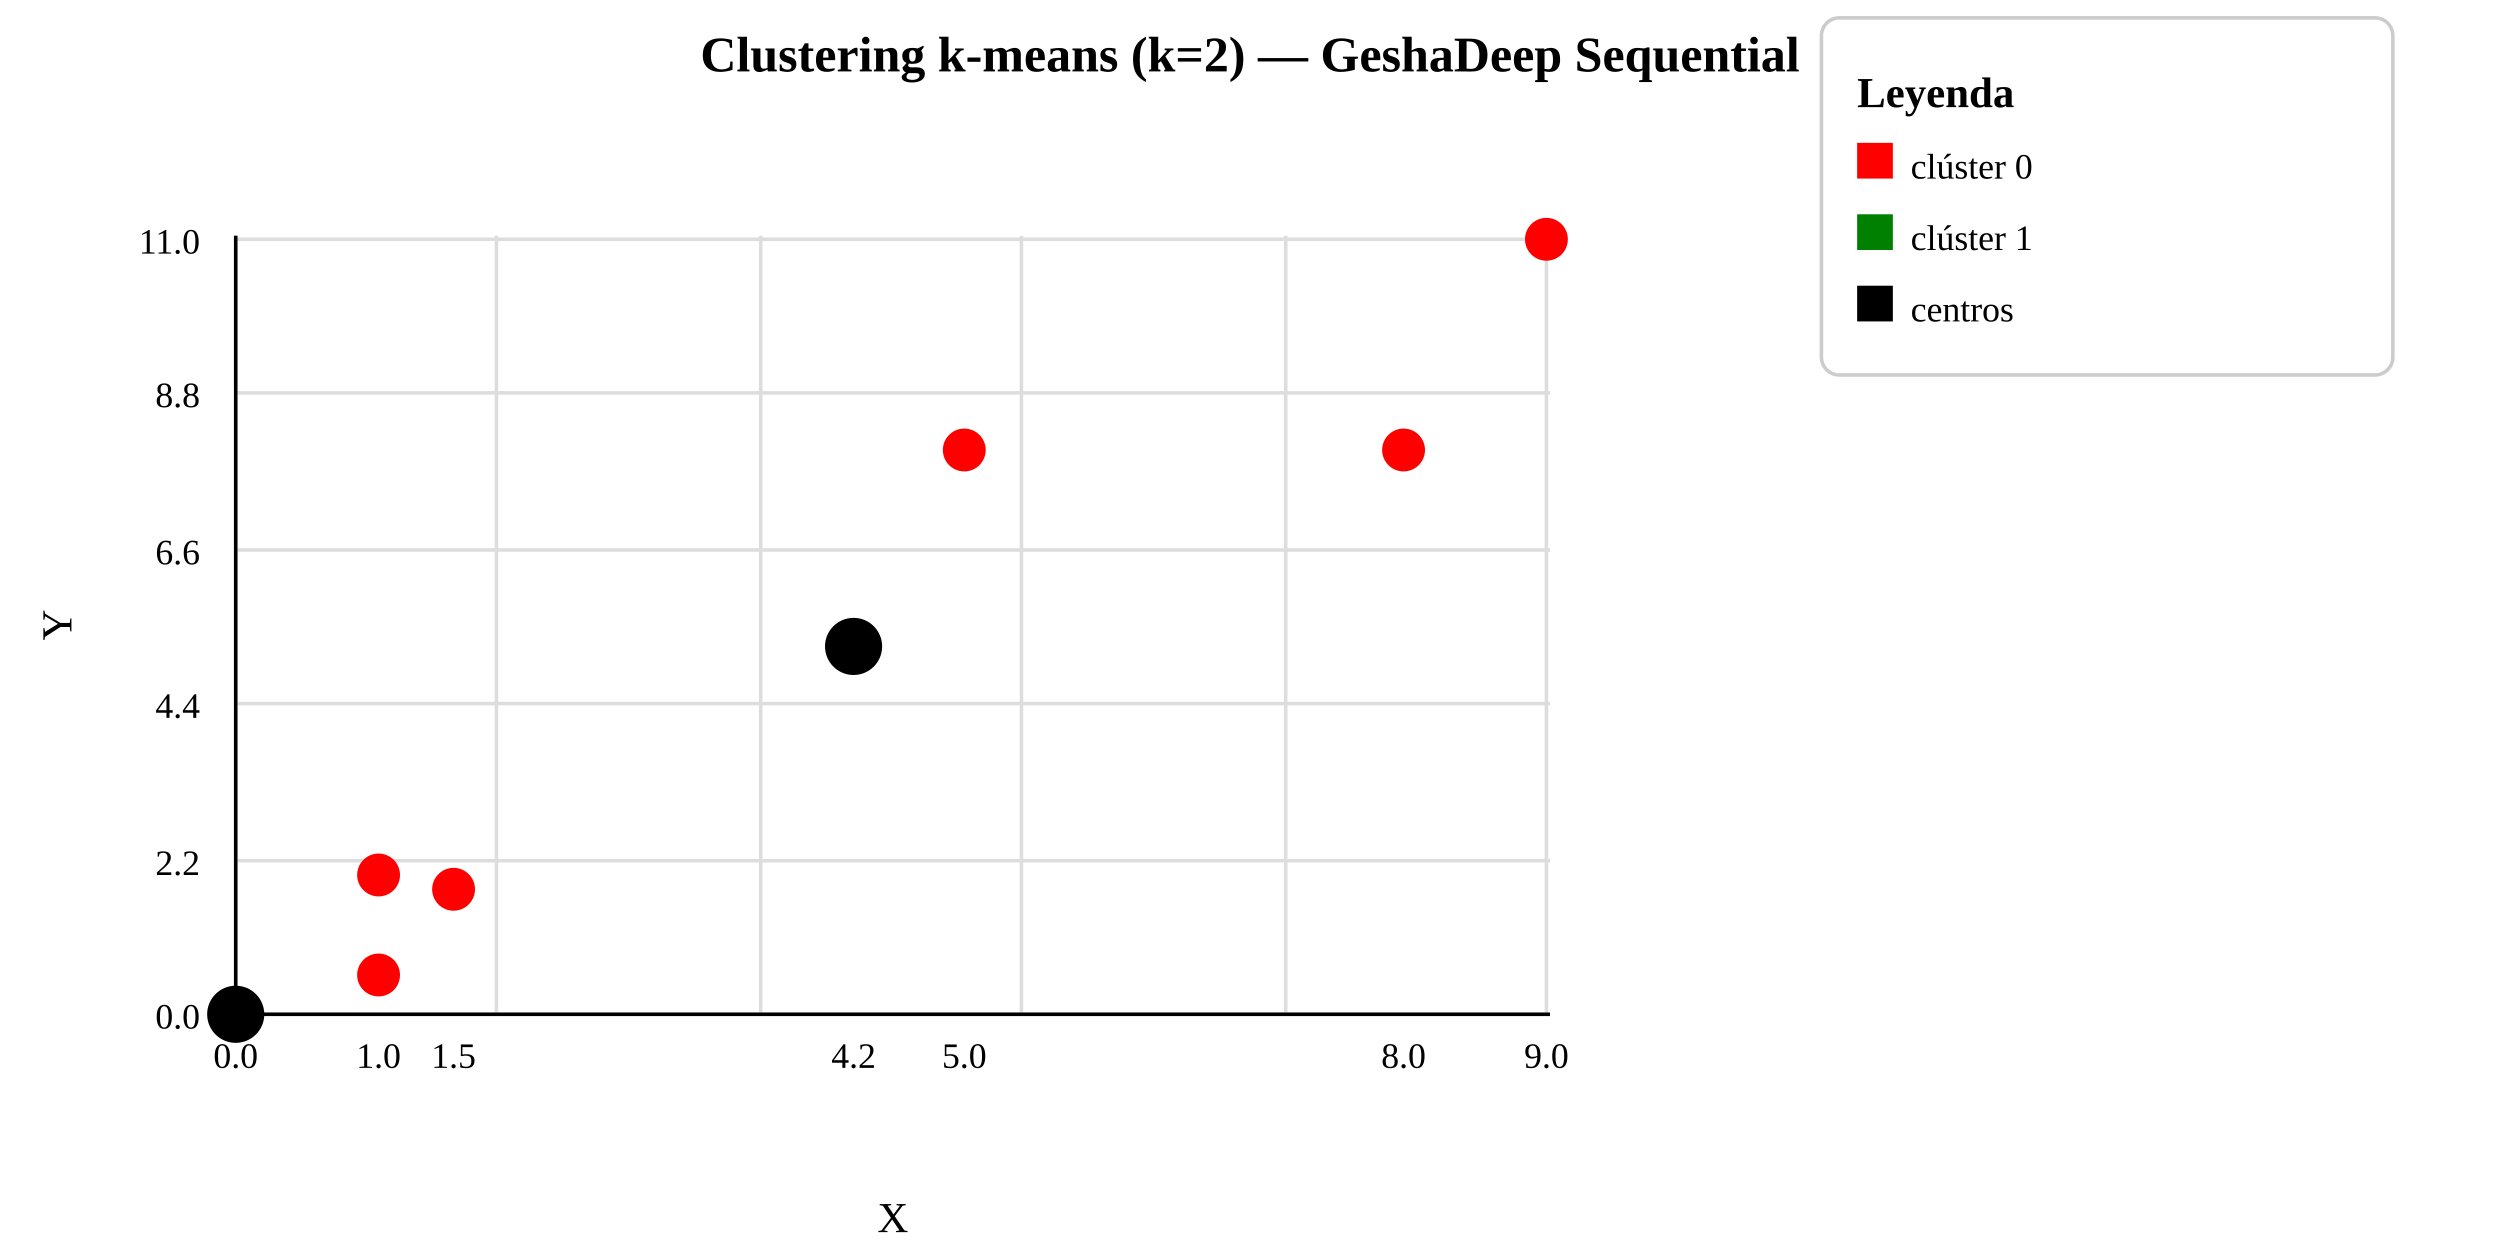
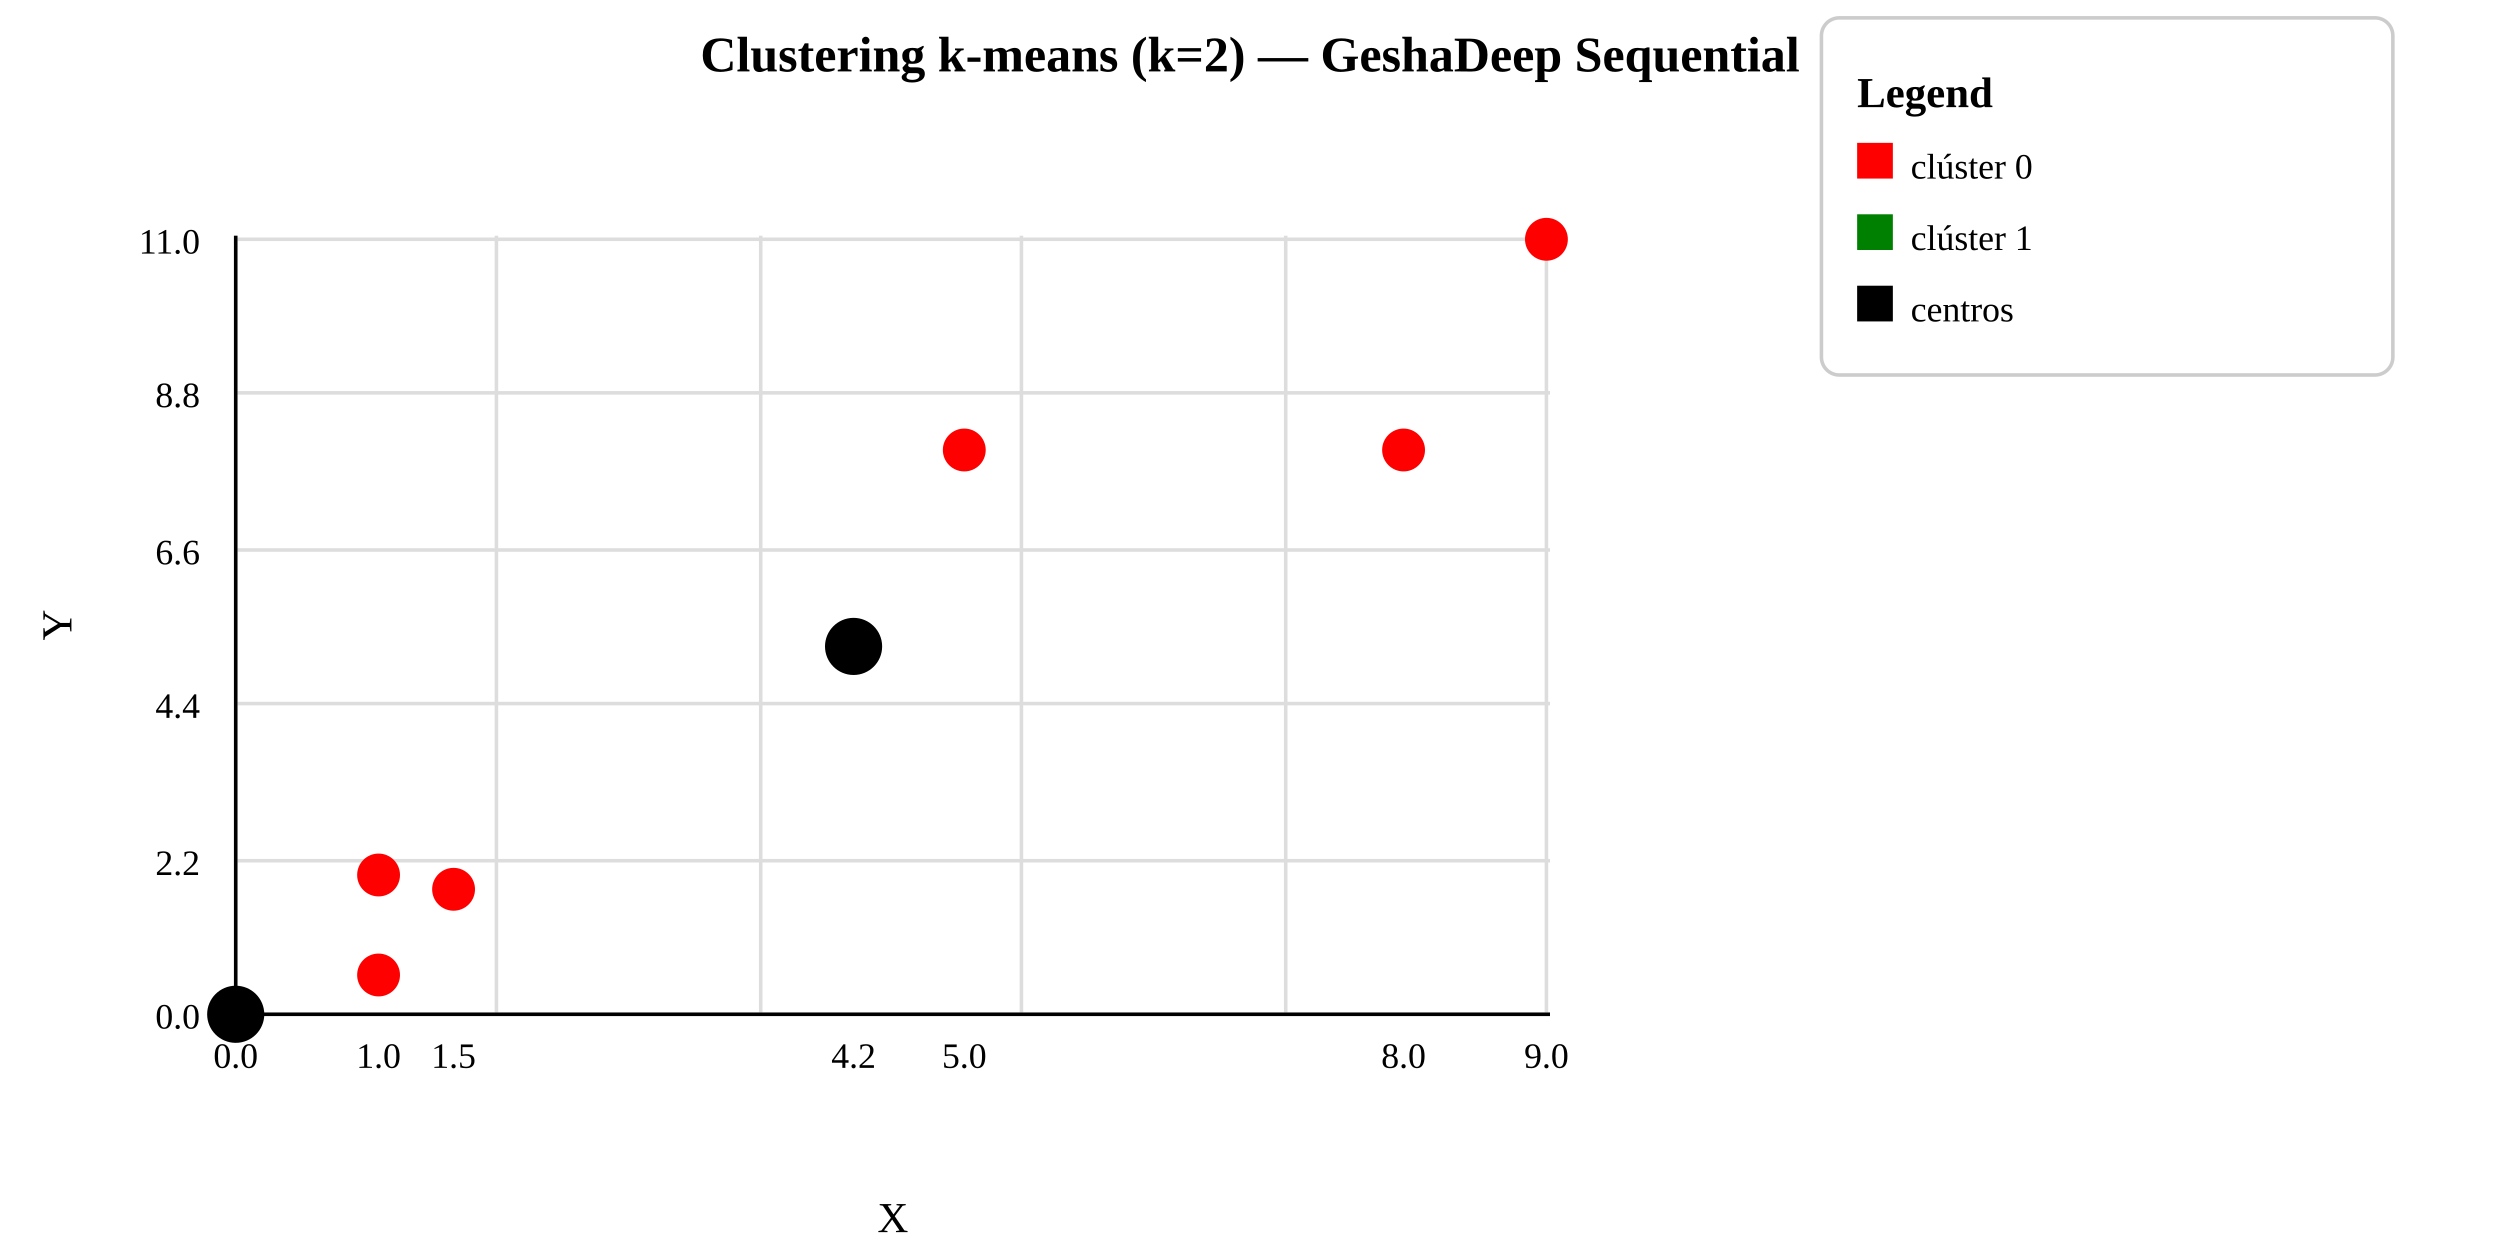
<svg xmlns="http://www.w3.org/2000/svg" width="700" height="350">
  <rect x="0" y="0" width="700" height="350" fill="white" />
  <line x1="66" y1="284" x2="434" y2="284" stroke="#ddd" stroke-width="1" />
  <line x1="66" y1="241" x2="434" y2="241" stroke="#ddd" stroke-width="1" />
  <line x1="66" y1="197" x2="434" y2="197" stroke="#ddd" stroke-width="1" />
  <line x1="66" y1="154" x2="434" y2="154" stroke="#ddd" stroke-width="1" />
  <line x1="66" y1="110" x2="434" y2="110" stroke="#ddd" stroke-width="1" />
  <line x1="66" y1="67" x2="434" y2="67" stroke="#ddd" stroke-width="1" />
  <line x1="66" y1="66" x2="66" y2="284" stroke="#ddd" stroke-width="1" />
  <line x1="139" y1="66" x2="139" y2="284" stroke="#ddd" stroke-width="1" />
  <line x1="213" y1="66" x2="213" y2="284" stroke="#ddd" stroke-width="1" />
  <line x1="286" y1="66" x2="286" y2="284" stroke="#ddd" stroke-width="1" />
  <line x1="360" y1="66" x2="360" y2="284" stroke="#ddd" stroke-width="1" />
  <line x1="433" y1="66" x2="433" y2="284" stroke="#ddd" stroke-width="1" />
  <circle cx="106" cy="245" r="6" fill="red" />
  <circle cx="127" cy="249" r="6" fill="red" />
  <circle cx="270" cy="126" r="6" fill="red" />
  <circle cx="393" cy="126" r="6" fill="red" />
  <circle cx="106" cy="273" r="6" fill="red" />
  <circle cx="433" cy="67" r="6" fill="red" />
  <circle cx="239" cy="181" r="8" fill="black" />
  <circle cx="66" cy="284" r="8" fill="black" />
  <line x1="66" y1="284" x2="434" y2="284" stroke="black" stroke-width="1" />
  <line x1="66" y1="66" x2="66" y2="284" stroke="black" stroke-width="1" />
  <text x="56" y="288" font-size="10" text-anchor="end">0.0</text>
  <text x="56" y="245" font-size="10" text-anchor="end">2.2</text>
  <text x="56" y="201" font-size="10" text-anchor="end">4.4</text>
  <text x="56" y="158" font-size="10" text-anchor="end">6.6</text>
  <text x="56" y="114" font-size="10" text-anchor="end">8.8</text>
  <text x="56" y="71" font-size="10" text-anchor="end">11.0</text>
  <text x="66" y="299" font-size="10" text-anchor="middle">0.0</text>
  <text x="106" y="299" font-size="10" text-anchor="middle">1.0</text>
  <text x="127" y="299" font-size="10" text-anchor="middle">1.5</text>
  <text x="239" y="299" font-size="10" text-anchor="middle">4.2</text>
  <text x="270" y="299" font-size="10" text-anchor="middle">5.0</text>
  <text x="393" y="299" font-size="10" text-anchor="middle">8.0</text>
  <text x="433" y="299" font-size="10" text-anchor="middle">9.0</text>
  <text x="350" y="20" font-size="14" text-anchor="middle" font-weight="bold">Clustering k-means (k=2) — GeshaDeep Sequential</text>
  <text x="250" y="345" font-size="12" text-anchor="middle">X</text>
  <g transform="translate(20,175) rotate(-90)">
    <text font-size="12" text-anchor="middle">Y</text>
  </g>
  <rect x="510" y="5" width="160" height="100" fill="white" stroke="#ccc" rx="5" />
-   <text x="520" y="30" font-size="12" font-weight="bold">Leyenda</text>
+   <text x="520" y="30" font-size="12" font-weight="bold">Legend</text>
  <rect x="520" y="40" width="10" height="10" fill="red" />
  <text x="535" y="50" font-size="10">clúster 0</text>
  <rect x="520" y="60" width="10" height="10" fill="green" />
  <text x="535" y="70" font-size="10">clúster 1</text>
  <rect x="520" y="80" width="10" height="10" fill="black" />
  <text x="535" y="90" font-size="10">centros</text>
</svg>
